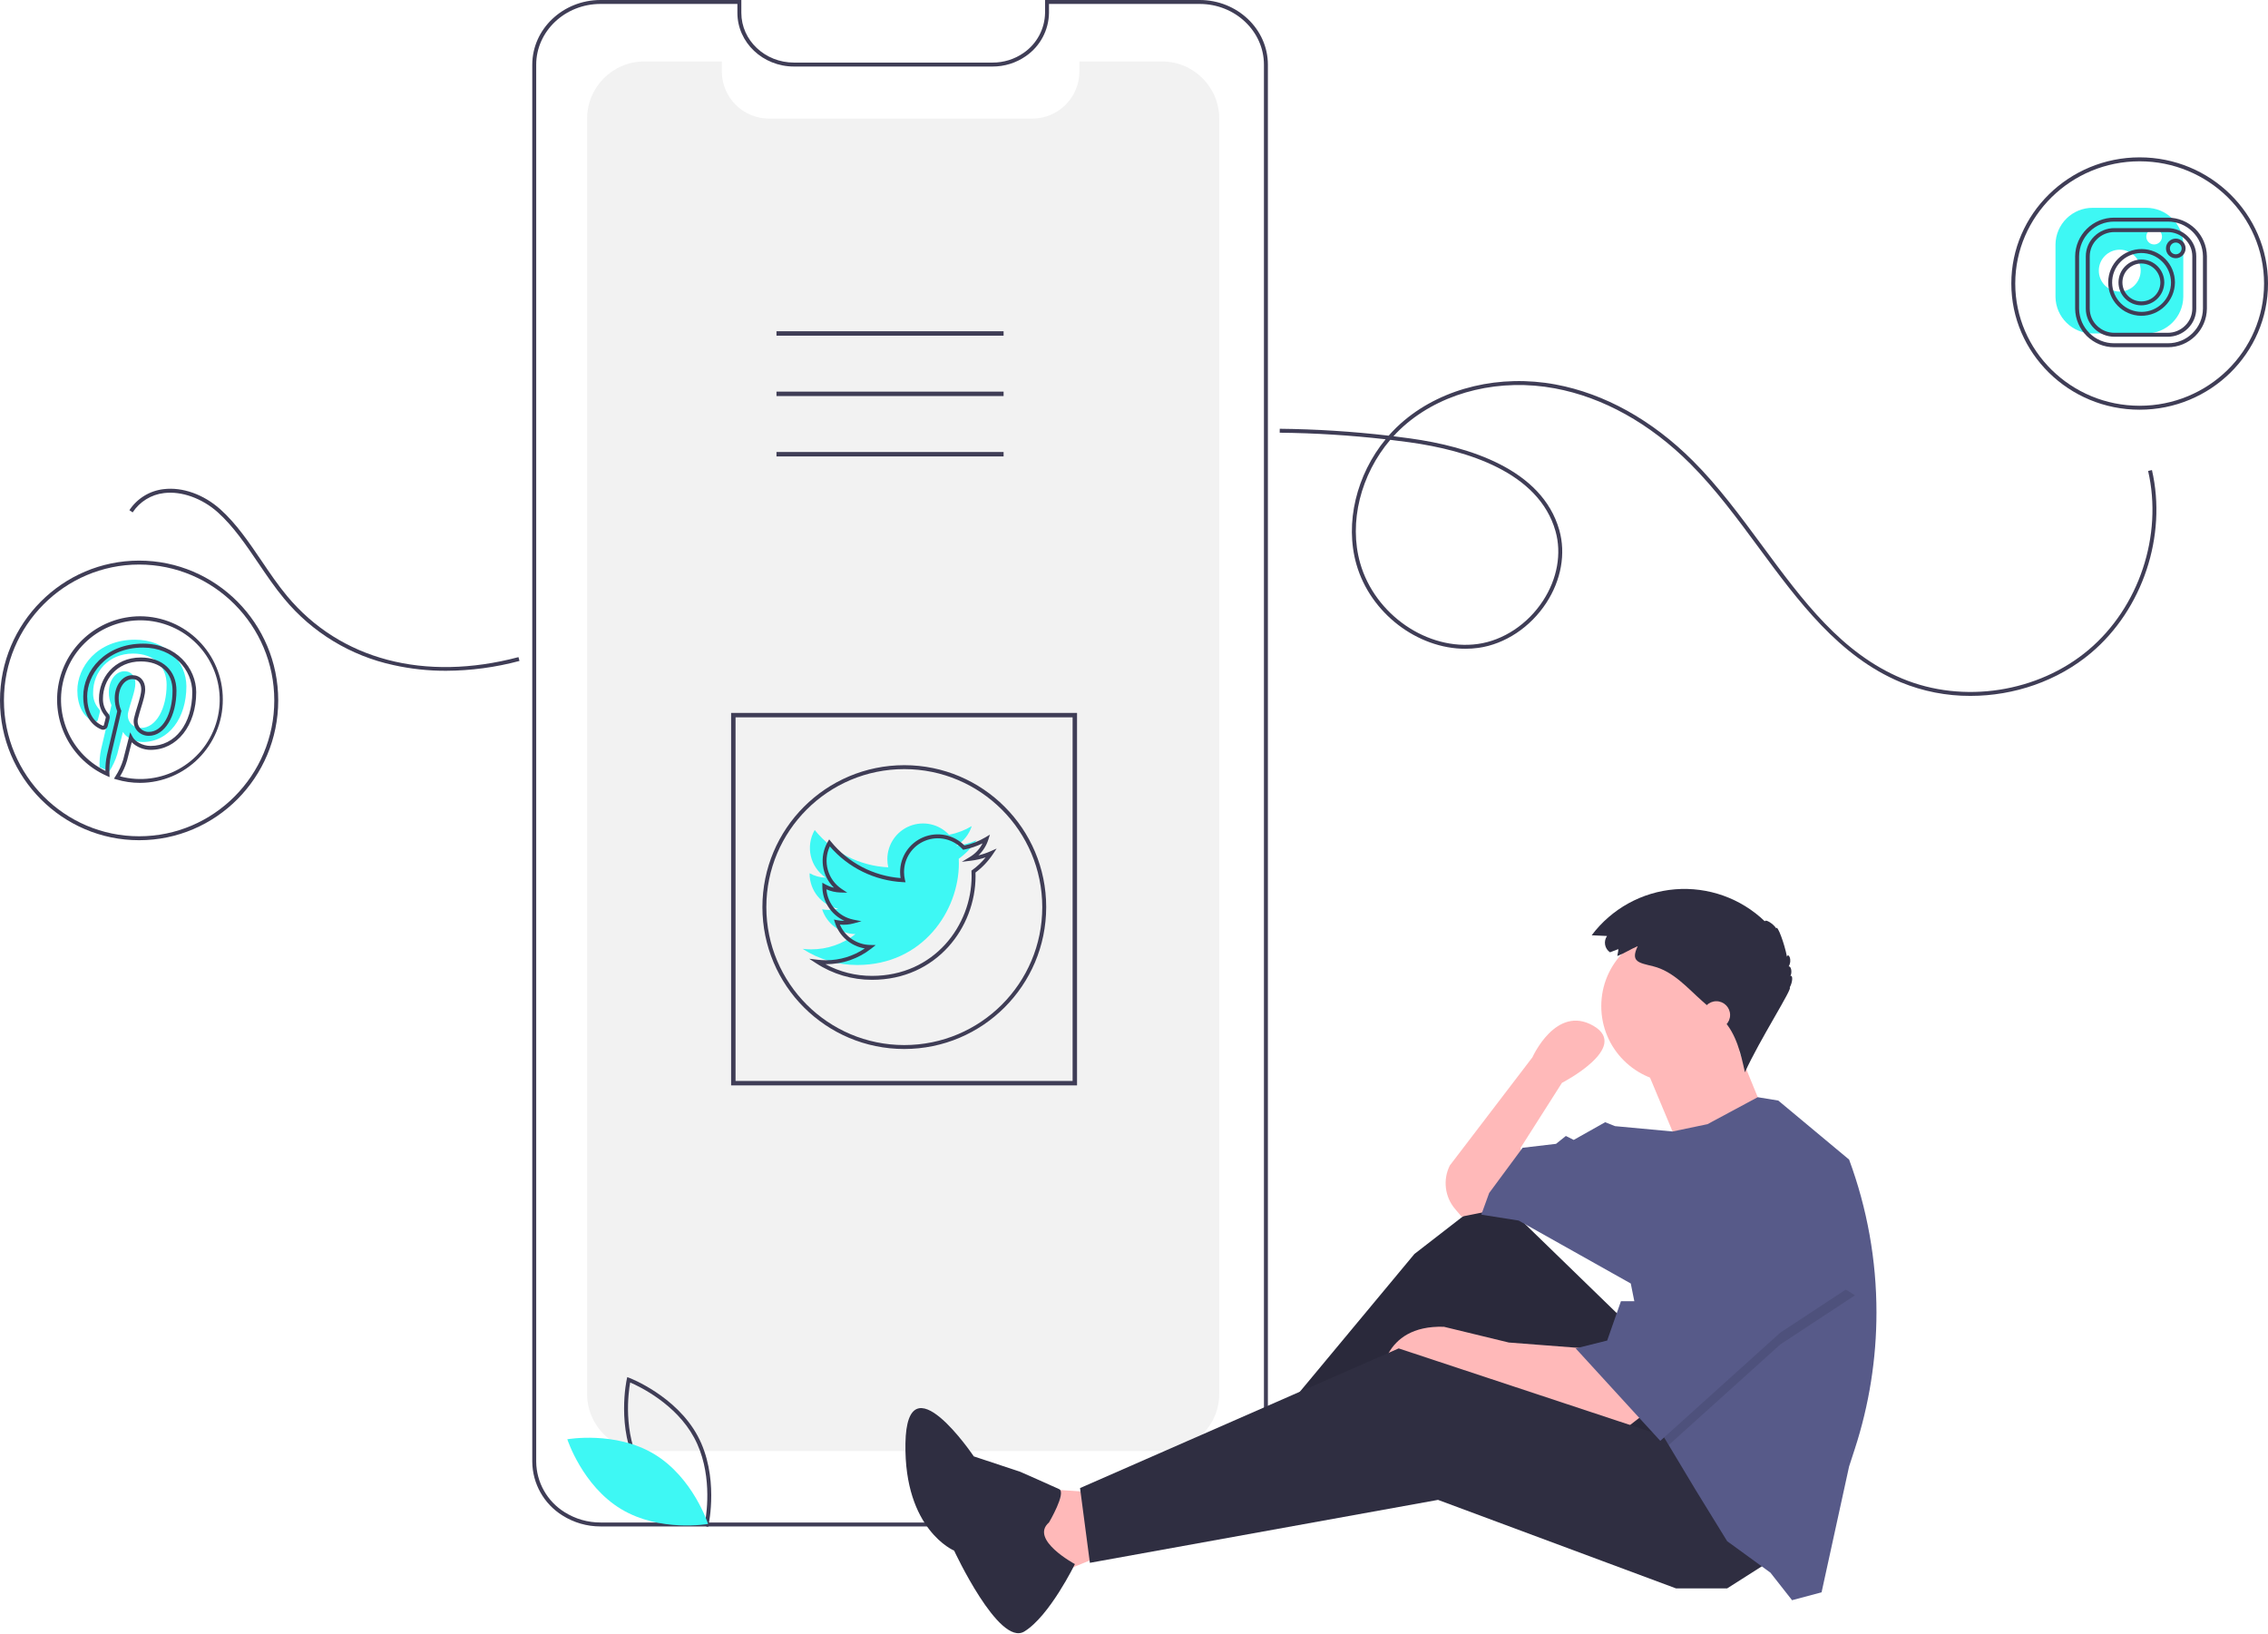
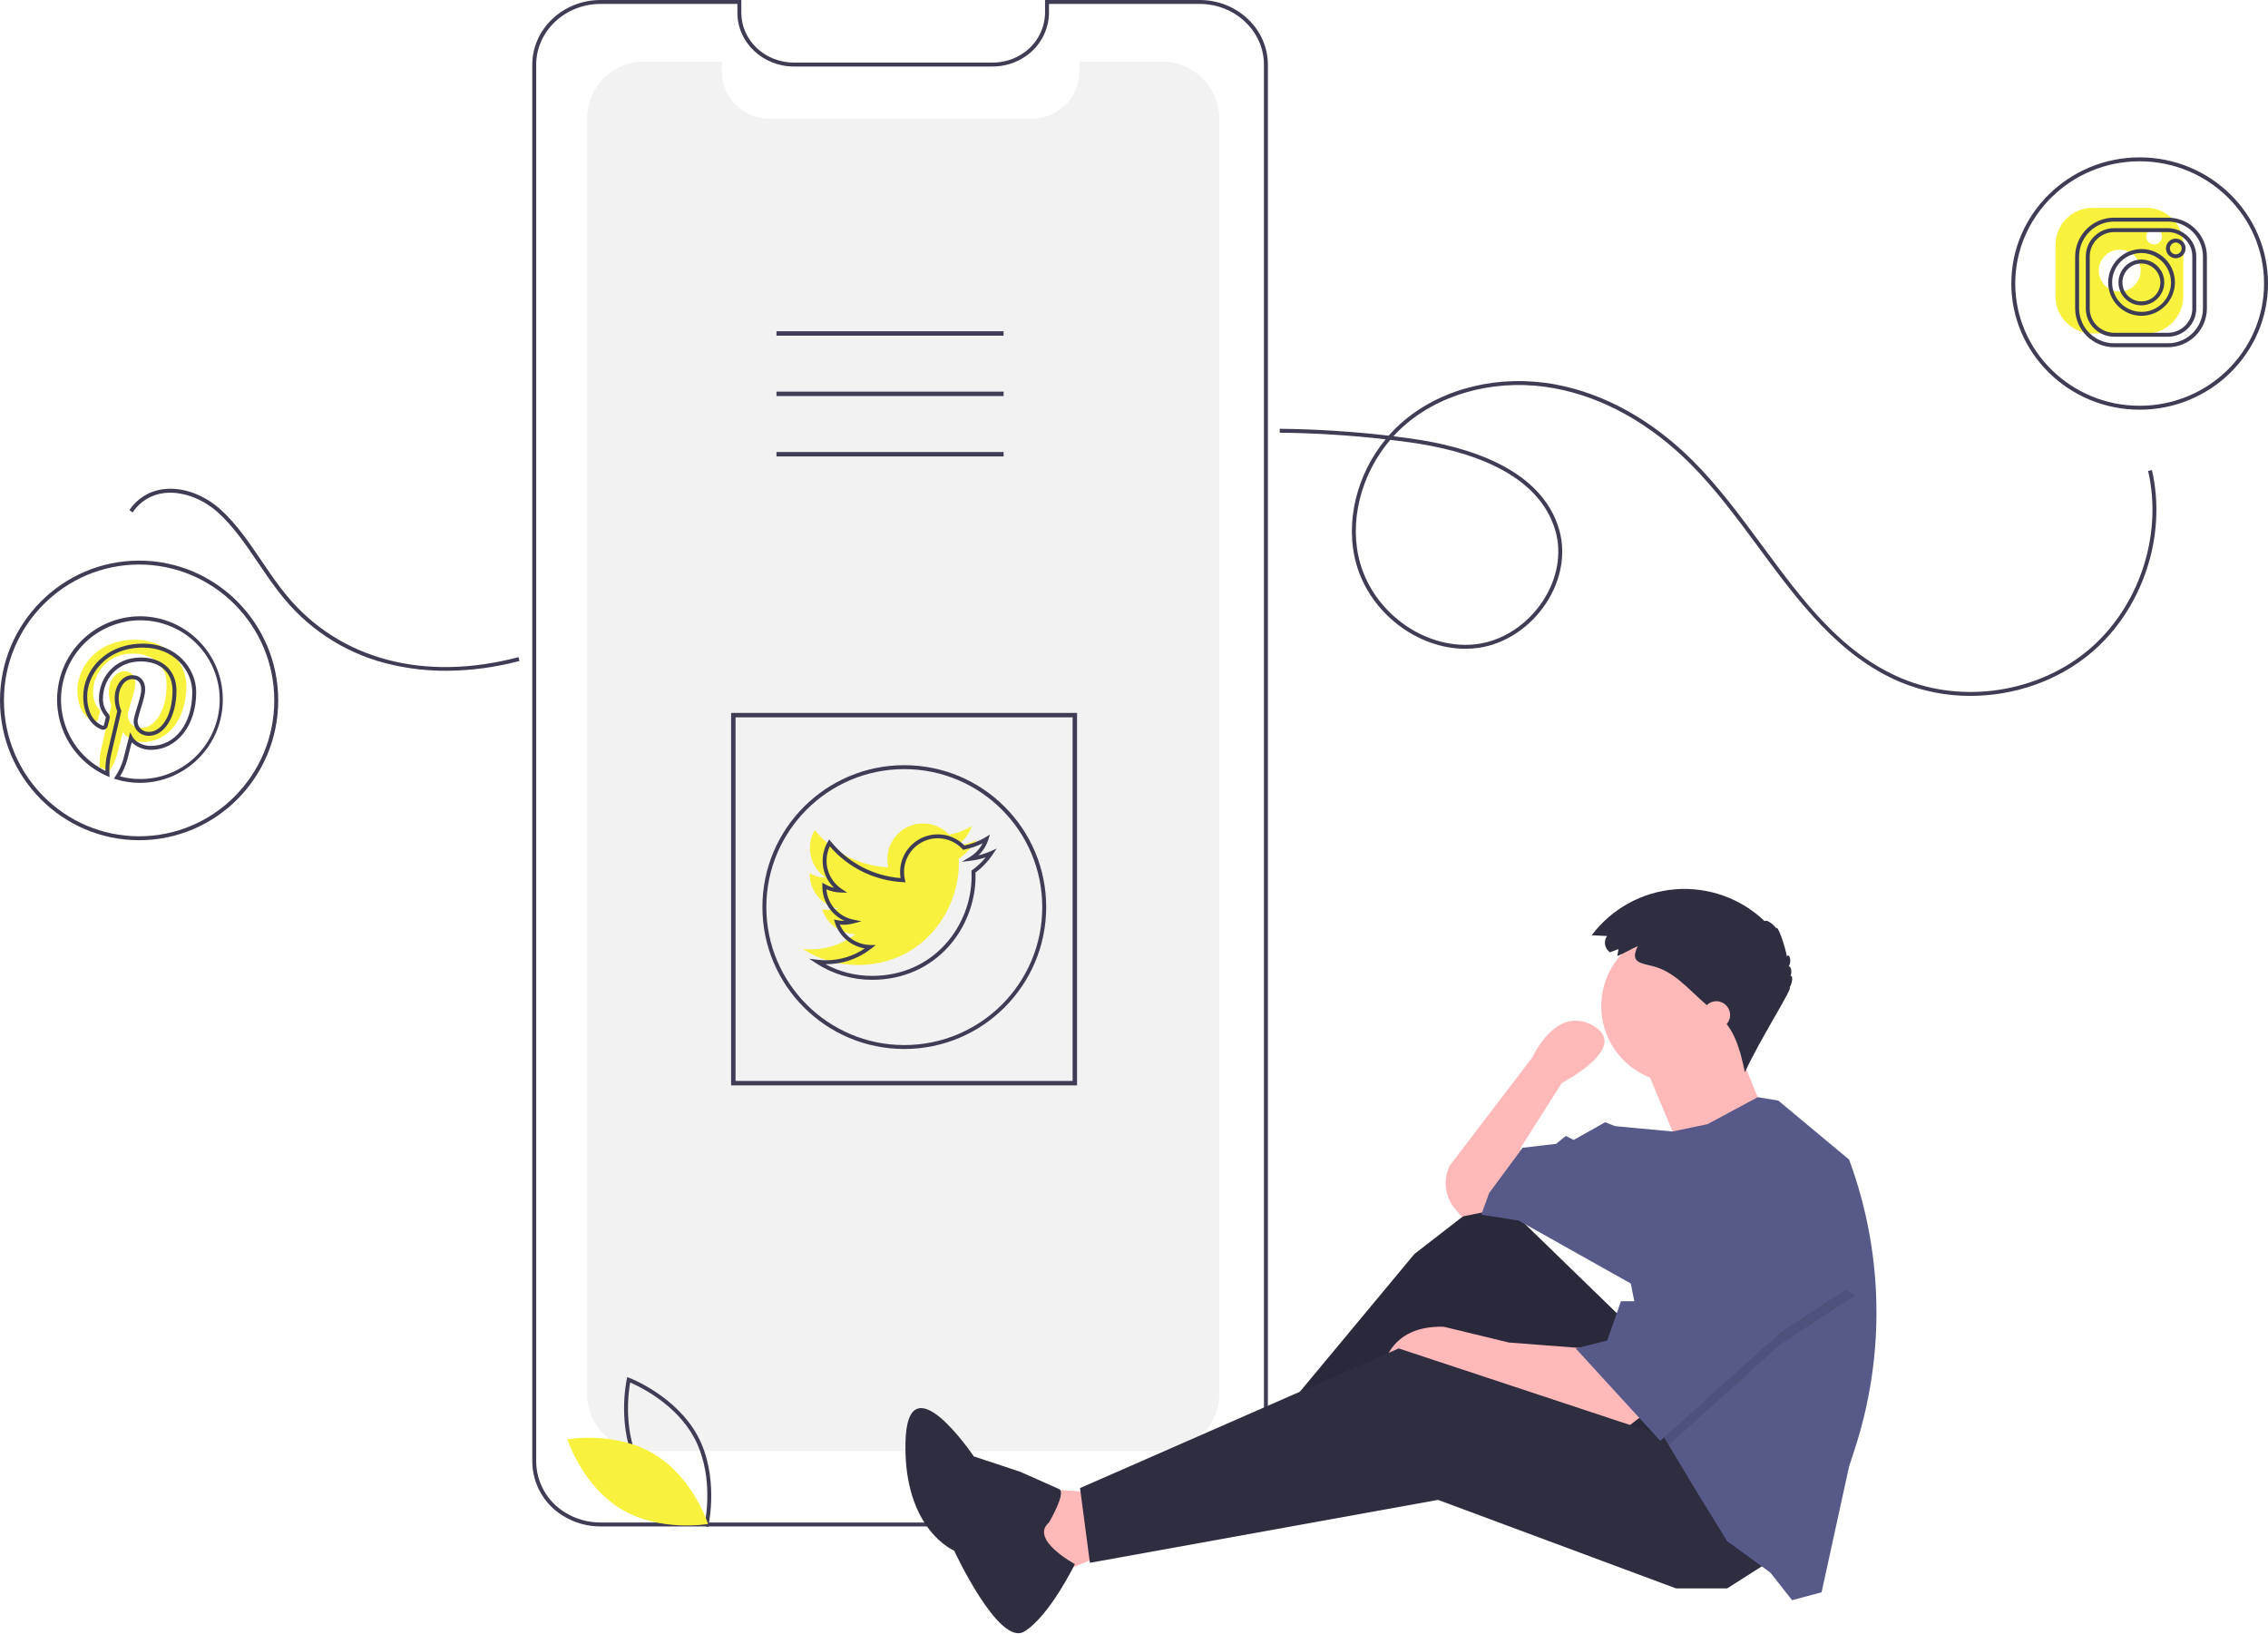
<svg xmlns="http://www.w3.org/2000/svg" id="b982bec5-b5e3-4679-8fe1-e58d73638aca" data-name="Layer 1" width="1153.088" height="830.283" viewBox="0 0 1153.088 830.283">
-   <path d="M118.22,383.749c0,16.22-8.98,28.33-22.2,28.33-4.45,0-8.62-2.42-10.05-5.15,0,0-2.39,9.52-2.9,11.37a34.173,34.173,0,0,1-4.06,8.73c-.79-.4-2.88-1.28-4.91-2.11a35.637,35.637,0,0,1,.73-9.04c.78-3.36,5.28-22.54,5.28-22.54a15.81,15.81,0,0,1-1.32-6.53c0-6.12,3.53-10.7,7.93-10.7,3.75,0,5.55,2.82,5.55,6.2,0,3.78-2.41,9.43-3.64,14.67a6.387,6.387,0,0,0,6.51,7.95c7.78,0,13.03-10.05,13.03-21.97,0-9.07-6.07-15.84-17.11-15.84-12.47,0-20.26,9.36-20.26,19.8a11.949,11.949,0,0,0,2.72,8.1,2.049,2.049,0,0,1,.59,2.31c-.2.76-.64,2.58-.85,3.32a1.414,1.414,0,0,1-2.05,1.04c-5.75-2.37-8.43-8.68-8.43-15.8,0-11.74,9.86-25.82,29.4-25.82C107.88,360.069,118.22,371.489,118.22,383.749Z" transform="translate(-23.45581 -34.85863)" fill="#3ef8f4" />
-   <path d="M1114.53,140.509h-27.08a18.853,18.853,0,0,0-18.95,18.63v26.61a18.845,18.845,0,0,0,18.95,18.62h27.08a18.845,18.845,0,0,0,18.95-18.62v-26.61A18.853,18.853,0,0,0,1114.53,140.509Zm-13.54,42.58a10.647,10.647,0,1,1,10.83-10.65A10.756,10.756,0,0,1,1100.99,183.089Zm17.6-23.95a3.991,3.991,0,1,1,4.06-3.99A4.016,4.016,0,0,1,1118.59,159.139Z" transform="translate(-23.45581 -34.85863)" fill="#3ef8f4" />
+   <path d="M118.22,383.749c0,16.22-8.98,28.33-22.2,28.33-4.45,0-8.62-2.42-10.05-5.15,0,0-2.39,9.52-2.9,11.37a34.173,34.173,0,0,1-4.06,8.73c-.79-.4-2.88-1.28-4.91-2.11a35.637,35.637,0,0,1,.73-9.04c.78-3.36,5.28-22.54,5.28-22.54a15.81,15.81,0,0,1-1.32-6.53c0-6.12,3.53-10.7,7.93-10.7,3.75,0,5.55,2.82,5.55,6.2,0,3.78-2.41,9.43-3.64,14.67a6.387,6.387,0,0,0,6.51,7.95c7.78,0,13.03-10.05,13.03-21.97,0-9.07-6.07-15.84-17.11-15.84-12.47,0-20.26,9.36-20.26,19.8a11.949,11.949,0,0,0,2.72,8.1,2.049,2.049,0,0,1,.59,2.31c-.2.76-.64,2.58-.85,3.32a1.414,1.414,0,0,1-2.05,1.04c-5.75-2.37-8.43-8.68-8.43-15.8,0-11.74,9.86-25.82,29.4-25.82C107.88,360.069,118.22,371.489,118.22,383.749Z" transform="translate(-23.45581 -34.85863)" fill="#f8f23e" />
+   <path d="M1114.53,140.509h-27.08a18.853,18.853,0,0,0-18.95,18.63v26.61a18.845,18.845,0,0,0,18.95,18.62h27.08a18.845,18.845,0,0,0,18.95-18.62v-26.61A18.853,18.853,0,0,0,1114.53,140.509Zm-13.54,42.58a10.647,10.647,0,1,1,10.83-10.65A10.756,10.756,0,0,1,1100.99,183.089Zm17.6-23.95a3.991,3.991,0,1,1,4.06-3.99A4.016,4.016,0,0,1,1118.59,159.139Z" transform="translate(-23.45581 -34.85863)" fill="#f8f23e" />
  <path d="M633.355,810.859H328.784a36.056,36.056,0,0,1-19.378-5.58,32.542,32.542,0,0,1-15.336-27.313V67.775c0-18.15,15.573-32.916,34.715-32.916H400.363v6.533c0,13.942,12.002,25.285,26.754,25.285H528.024A27.487,27.487,0,0,0,543.908,61.73a25.178,25.178,0,0,0,10.871-20.338V34.859h78.576c19.142,0,34.715,14.766,34.715,32.916V777.965A32.153,32.153,0,0,1,655.846,803.011,35.775,35.775,0,0,1,633.355,810.859Zm-304.57-774c-18.039,0-32.715,13.869-32.715,30.916V777.965a30.549,30.549,0,0,0,14.413,25.628,34.052,34.052,0,0,0,18.302,5.266H633.355a33.767,33.767,0,0,0,21.233-7.402,30.165,30.165,0,0,0,11.481-23.491V67.775c0-17.047-14.676-30.916-32.715-30.916H556.779v4.533a27.178,27.178,0,0,1-11.731,21.982A29.466,29.466,0,0,1,528.024,68.676H427.117c-15.855,0-28.754-12.24-28.754-27.285V36.859Z" transform="translate(-23.45581 -34.85863)" fill="#3f3d56" />
  <path d="M643.353,95.229V743.429a29.139,29.139,0,0,1-29.13,29.11h-263.15a29.079,29.079,0,0,1-29.13-29.11V95.229a29.127,29.127,0,0,1,29.13-29.13h39.38v5.05a23.987,23.987,0,0,0,23.98,23.99h133.84a23.789,23.789,0,0,0,14.22-4.68,22.284,22.284,0,0,0,2.36-1.98,23.917,23.917,0,0,0,7.4-17.33v-5.05h41.97A29.121,29.121,0,0,1,643.353,95.229Z" transform="translate(-23.45581 -34.85863)" fill="#f2f2f2" />
  <path d="M571.041,586.645H395.164V397.283H571.041Zm-173.622-2.255h171.367V399.538h-171.367Z" transform="translate(-23.45581 -34.85863)" fill="#3f3d56" />
  <rect x="394.774" y="168.398" width="115.467" height="2.255" fill="#3f3d56" />
  <rect x="394.774" y="199.092" width="115.467" height="2.255" fill="#3f3d56" />
  <rect x="394.774" y="229.785" width="115.467" height="2.255" fill="#3f3d56" />
  <path d="M383.448,811.126l-1.073-.402c-.236-.089-23.708-9.082-34.704-29.474-10.996-20.393-5.612-44.945-5.556-45.19l.253-1.118,1.073.402c.236.089,23.708,9.082,34.704,29.474,10.996,20.393,5.612,44.945,5.556,45.19Zm-34.017-30.825c9.296,17.241,27.845,26.079,32.545,28.097.894-5.037,3.696-25.406-5.592-42.631-9.287-17.223-27.843-26.074-32.545-28.097C342.945,742.71,340.144,763.077,349.432,780.3Z" transform="translate(-23.45581 -34.85863)" fill="#3f3d56" />
-   <path d="M356.074,774.096c19.761,11.889,27.371,35.503,27.371,35.503s-24.428,4.339-44.188-7.55-27.371-35.503-27.371-35.503S336.314,762.208,356.074,774.096Z" transform="translate(-23.45581 -34.85863)" fill="#3ef8f4" />
+   <path d="M356.074,774.096c19.761,11.889,27.371,35.503,27.371,35.503s-24.428,4.339-44.188-7.55-27.371-35.503-27.371-35.503S336.314,762.208,356.074,774.096Z" transform="translate(-23.45581 -34.85863)" fill="#f8f23e" />
  <polygon points="554.114 758.5 524.114 756.5 534.114 801.5 568.114 787.5 554.114 758.5" fill="#ffb9b9" />
  <polygon points="829.114 674.5 759.114 606.5 719.114 637.5 640.114 732.5 649.114 746.5 745.114 681.5 810.114 766.5 872.114 735.5 829.114 674.5" fill="#2f2e41" />
  <polygon points="829.114 674.5 759.114 606.5 719.114 637.5 640.114 732.5 649.114 746.5 745.114 681.5 810.114 766.5 872.114 735.5 829.114 674.5" opacity="0.1" />
  <path d="M858.57,754.359l-9,7-73-25-17-7-34,7s0-28,32-27l33,8,39,3Z" transform="translate(-23.45581 -34.85863)" fill="#ffb9b9" />
  <polygon points="900.114 793.5 878.114 807.5 852.114 807.5 731.114 762.5 554.114 794.5 549.114 756.5 711.114 685.5 853.114 732.5 900.114 793.5" fill="#2f2e41" />
  <path d="M781.57,650.359l-15,3-3.269-3.814a20.206,20.206,0,0,1-2.731-22.186h0l42-55s12-27,31-16-16,29-16,29l-21,33,2,17Z" transform="translate(-23.45581 -34.85863)" fill="#ffb9b9" />
  <circle cx="853.114" cy="511.5" r="39" fill="#ffb9b9" />
  <path d="M859.07,574.859l18,43,43-18s-14-34-14-35S859.07,574.859,859.07,574.859Z" transform="translate(-23.45581 -34.85863)" fill="#ffb9b9" />
  <path d="M977.48,702.069a224.08,224.08,0,0,1-10.99,69.31l-2.92,8.98-14,64-15,4-11-14-22-16-16-26-13.72-22.86-4.28-7.14-15-75-57-32-19-3,4-11,17-23,17-2,5-4,4,2,16-9,5,2,29.24,2.72,17.76-3.72,25.54-13.71,10.46,1.71,36,30A223.883,223.883,0,0,1,977.48,702.069Z" transform="translate(-23.45581 -34.85863)" fill="#575a89" />
  <path d="M556.778,808.843s8.957-15.18,5.174-16.952-19.849-8.837-19.849-8.837l-23.561-7.808s-33.997-50.527-34.743-6.588,24.754,54.501,24.754,54.501,22.743,48.945,35.626,41.14,25.774-34.299,25.774-34.299S546.721,817.51,556.778,808.843Z" transform="translate(-23.45581 -34.85863)" fill="#2f2e41" />
  <polygon points="943.114 658.5 905.114 683.5 848.394 734.64 844.114 727.5 832.114 667.5 835.114 667.5 866.114 610.5 943.114 658.5" opacity="0.1" />
  <polygon points="866.114 604.5 835.114 661.5 824.114 661.5 817.114 681.5 801.114 685.5 844.114 732.5 905.114 677.5 943.114 652.5 866.114 604.5" fill="#575a89" />
  <path d="M846.236,517.36,842.01,518.986a5.899,5.899,0,0,1-1.508-8.292l-7.809-.365a58.965,58.965,0,0,1,88.027-7.095c.356-1.224,4.231,1.158,5.813,3.573.532-1.992,4.165,7.639,5.451,14.447.595-2.267,2.883,1.393.879,4.904,1.27-.186,1.844,3.064.86,4.874,1.389-.653,1.155,3.226-.351,5.818,1.983-.176-15.636,27.167-22.769,43.147-2.071-9.517-4.4-19.538-11.079-26.628-1.135-1.205-2.378-2.303-3.62-3.398l-6.713-5.926c-7.806-6.89-14.907-15.394-25.306-17.97-7.146-1.77-11.665-2.169-7.77-10.222-3.519,1.468-6.804,3.652-10.355,5.016C845.808,519.745,846.305,518.486,846.236,517.36Z" transform="translate(-23.45581 -34.85863)" fill="#2f2e41" />
  <circle cx="872.614" cy="516" r="7" fill="#ffb9b9" />
-   <path d="M510.902,471.426c.038.769.058,1.557.058,2.346,0,23.996-18.266,51.664-51.664,51.664a50.68,50.68,0,0,1-27.764-8.21,35.792,35.792,0,0,0,4.326.269,36.384,36.384,0,0,0,22.535-7.768,18.19,18.19,0,0,1-16.959-12.613,18.28,18.28,0,0,0,3.423.327,17.829,17.829,0,0,0,4.768-.635,18.157,18.157,0,0,1-14.555-17.804v-.212a17.805,17.805,0,0,0,8.249,2.269,18.204,18.204,0,0,1-5.653-24.246,51.427,51.427,0,0,0,37.397,18.977,18.457,18.457,0,0,1-.461-4.153,18.133,18.133,0,0,1,31.379-12.402,36.263,36.263,0,0,0,11.536-4.403,18.325,18.325,0,0,1-7.979,10.056,36.88,36.88,0,0,0,10.402-2.865A36.862,36.862,0,0,1,510.902,471.426Z" transform="translate(-23.45581 -34.85863)" fill="#3ef8f4" />
+   <path d="M510.902,471.426c.038.769.058,1.557.058,2.346,0,23.996-18.266,51.664-51.664,51.664a50.68,50.68,0,0,1-27.764-8.21,35.792,35.792,0,0,0,4.326.269,36.384,36.384,0,0,0,22.535-7.768,18.19,18.19,0,0,1-16.959-12.613,18.28,18.28,0,0,0,3.423.327,17.829,17.829,0,0,0,4.768-.635,18.157,18.157,0,0,1-14.555-17.804v-.212a17.805,17.805,0,0,0,8.249,2.269,18.204,18.204,0,0,1-5.653-24.246,51.427,51.427,0,0,0,37.397,18.977,18.457,18.457,0,0,1-.461-4.153,18.133,18.133,0,0,1,31.379-12.402,36.263,36.263,0,0,0,11.536-4.403,18.325,18.325,0,0,1-7.979,10.056,36.88,36.88,0,0,0,10.402-2.865A36.862,36.862,0,0,1,510.902,471.426Z" transform="translate(-23.45581 -34.85863)" fill="#f8f23e" />
  <path d="M483.22,568.142a72.142,72.142,0,1,1,72.141-72.142A72.223,72.223,0,0,1,483.22,568.142Zm0-142.283a70.142,70.142,0,1,0,70.141,70.142A70.221,70.221,0,0,0,483.22,425.859ZM466.779,532.974a51.742,51.742,0,0,1-28.312-8.369l-3.587-2.335,4.25.504a35.843,35.843,0,0,0,4.21.256A35.136,35.136,0,0,0,463.146,517.01a19.141,19.141,0,0,1-15.175-13.061l-.519-1.624,1.67.34a16.435,16.435,0,0,0,3.633.312A19.225,19.225,0,0,1,441.553,485.545v-1.933l1.489.836a16.761,16.761,0,0,0,4.416,1.709,19.171,19.171,0,0,1-3.166-23.317l.727-1.253.914,1.124a50.579,50.579,0,0,0,35.389,18.532,19.502,19.502,0,0,1-.236-3.062,19.134,19.134,0,0,1,32.723-13.492,35.021,35.021,0,0,0,10.674-4.175l2.262-1.342-.799,2.506a19.049,19.049,0,0,1-5.033,8.021,35.7,35.7,0,0,0,6.111-2.063l3.144-1.391L528.261,469.106a37.767,37.767,0,0,1-8.86,9.341c.023.611.034,1.232.034,1.853C519.435,506.192,499.74,532.974,466.779,532.974Zm-23.685-7.945a49.827,49.827,0,0,0,23.685,5.945c31.709,0,50.656-25.766,50.656-50.675,0-.771-.018-1.541-.055-2.293l-.026-.541.438-.317a35.852,35.852,0,0,0,6.793-6.422,37.953,37.953,0,0,1-7.453,1.685l-4.673.573,4.037-2.423a17.231,17.231,0,0,0,6.51-6.967,36.86,36.86,0,0,1-9.345,3.166l-.543.105-.378-.403a17.134,17.134,0,0,0-29.654,11.72,16.83,16.83,0,0,0,.441,3.908l.311,1.298-1.333-.066a52.561,52.561,0,0,1-37.157-18.193,17.175,17.175,0,0,0,6.005,21.628l2.865,1.917-3.446-.086a18.84,18.84,0,0,1-7.16-1.618,17.199,17.199,0,0,0,13.696,15.396l4.155.835-4.089,1.11a19.182,19.182,0,0,1-6.92.577,17.154,17.154,0,0,0,15.446,10.367l2.805.054-2.207,1.732a37.136,37.136,0,0,1-23.157,7.989C443.259,525.03,443.177,525.03,443.094,525.029Z" transform="translate(-23.45581 -34.85863)" fill="#3f3d56" />
  <path d="M1111.989,190.084a11.644,11.644,0,1,1,11.83-11.643A11.75,11.75,0,0,1,1111.989,190.084Zm0-21.286a9.645,9.645,0,1,0,9.83,9.643A9.749,9.749,0,0,0,1111.989,168.798Z" transform="translate(-23.45581 -34.85863)" fill="#3f3d56" />
  <path d="M1125.526,206.048h-27.074a14.617,14.617,0,0,1-10.259-4.192,14.032,14.032,0,0,1-4.278-10.112V165.137a14.141,14.141,0,0,1,4.273-10.106,14.493,14.493,0,0,1,10.264-4.197h27.074a14.612,14.612,0,0,1,10.259,4.193,14.028,14.028,0,0,1,4.278,10.111v26.607a14.143,14.143,0,0,1-4.273,10.107A14.494,14.494,0,0,1,1125.526,206.048Zm-27.074-53.214a12.505,12.505,0,0,0-8.857,3.619,12.156,12.156,0,0,0-3.68,8.685v26.607a12.05,12.05,0,0,0,3.675,8.681,12.628,12.628,0,0,0,8.862,3.623h27.074a12.51,12.51,0,0,0,8.857-3.619,12.158,12.158,0,0,0,3.68-8.685V165.137a12.043,12.043,0,0,0-3.675-8.68,12.626,12.626,0,0,0-8.862-3.624Zm13.537,42.572a16.967,16.967,0,1,1,17.245-16.964A17.126,17.126,0,0,1,1111.989,195.405Zm0-31.929a14.967,14.967,0,1,0,15.245,14.964A15.124,15.124,0,0,0,1111.989,163.477Zm17.599,2.661a4.991,4.991,0,1,1,5.061-4.991A5.033,5.033,0,0,1,1129.587,166.137Zm0-7.982a2.992,2.992,0,1,0,3.061,2.991A3.03,3.03,0,0,0,1129.587,158.155Z" transform="translate(-23.45581 -34.85863)" fill="#3f3d56" />
  <path d="M1111.293,243.141c-35.979,0-65.25-28.773-65.25-64.141s29.271-64.142,65.25-64.142c35.98,0,65.251,28.774,65.251,64.142S1147.273,243.141,1111.293,243.141Zm0-126.283c-34.876,0-63.25,27.876-63.25,62.142,0,34.265,28.374,62.141,63.25,62.141,34.877,0,63.251-27.876,63.251-62.141C1174.544,144.735,1146.17,116.859,1111.293,116.859Zm14.232,94.511h-27.074a19.813,19.813,0,0,1-19.952-19.625V165.137a19.813,19.813,0,0,1,19.952-19.625h27.074a19.813,19.813,0,0,1,19.952,19.625v26.607A19.813,19.813,0,0,1,1125.526,211.369Zm-27.074-63.857a17.811,17.811,0,0,0-17.952,17.625v26.607a17.811,17.811,0,0,0,17.952,17.625h27.074a17.811,17.811,0,0,0,17.952-17.625V165.137a17.811,17.811,0,0,0-17.952-17.625Z" transform="translate(-23.45581 -34.85863)" fill="#3f3d56" />
  <path d="M94.181,462c-38.998,0-70.726-31.882-70.726-71.071s31.728-71.071,70.726-71.071S164.907,351.741,164.907,390.929,133.179,462,94.181,462Zm0-140.142c-37.896,0-68.726,30.985-68.726,69.071s30.83,69.071,68.726,69.071,68.726-30.985,68.726-69.071S132.077,321.859,94.181,321.859Zm.417,110.991a42.189,42.189,0,0,1-11.943-1.739l-1.265-.373.7-1.117a32.891,32.891,0,0,0,4.014-8.588c.507-1.819,2.873-11.255,2.896-11.35l.638-2.544,1.218,2.323c1.189,2.268,4.94,4.613,9.159,4.613,12.483,0,21.201-11.237,21.201-27.328,0-11.147-9.366-22.677-25.039-22.677-19.589,0-28.4,14.513-28.4,24.818,0,7.412,2.846,12.833,7.809,14.872a.614.614,0,0,0,.463.046.625.625,0,0,0,.246-.408c.11-.402.284-1.102.454-1.782.15-.603.297-1.19.392-1.544.179-.672.19-.712-.39-1.409a12.972,12.972,0,0,1-2.949-8.741c0-10.084,7.449-20.802,21.255-20.802,11.004,0,18.115,6.608,18.115,16.834,0,13.1-6.035,22.979-14.038,22.979a7.762,7.762,0,0,1-6.156-2.853,7.297,7.297,0,0,1-1.318-6.329c.456-1.943,1.067-3.928,1.658-5.848,1.003-3.261,1.952-6.341,1.952-8.596,0-1.22-.328-5.201-4.546-5.201-3.888,0-6.933,4.262-6.933,9.704a15.062,15.062,0,0,0,1.217,6.087l.16.322-.081.352s-4.499,19.175-5.289,22.533a35.204,35.204,0,0,0-.69,9.219l.061,1.6-1.465-.647A42.374,42.374,0,0,1,94.617,348.156a42.216,42.216,0,0,1,42.116,42.357A42.284,42.284,0,0,1,94.599,432.85Zm-10.119-3.307a40.335,40.335,0,1,0-7.409-2.767,34.815,34.815,0,0,1,.78-8.128c.729-3.098,4.612-19.651,5.211-22.203a17.424,17.424,0,0,1-1.271-6.635c0-6.563,3.924-11.704,8.933-11.704,3.977,0,6.546,2.827,6.546,7.201,0,2.555-.991,5.775-2.041,9.184-.581,1.887-1.182,3.839-1.622,5.716a5.335,5.335,0,0,0,.938,4.629,5.774,5.774,0,0,0,4.589,2.096c6.863,0,12.038-9.019,12.038-20.979,0-9.15-6.175-14.834-16.115-14.834-12.506,0-19.255,9.687-19.255,18.802a11.061,11.061,0,0,0,2.482,7.457,2.976,2.976,0,0,1,.79,3.209c-.093.348-.236.923-.384,1.513-.174.698-.353,1.415-.463,1.816a2.403,2.403,0,0,1-3.403,1.693c-5.664-2.327-9.047-8.578-9.047-16.721,0-13.183,11.371-26.818,30.4-26.818,16.925,0,27.039,12.547,27.039,24.677,0,16.994-9.757,29.328-23.201,29.328a13.903,13.903,0,0,1-9.589-3.861c-.733,2.911-2.026,8.027-2.394,9.349A32.948,32.948,0,0,1,84.48,429.543Z" transform="translate(-23.45581 -34.85863)" fill="#3f3d56" />
  <path d="M1025.269,388.633a92.172,92.172,0,0,1-35.437-6.937c-31.354-13.07-52.117-41.214-72.196-68.432-10.841-14.694-22.05-29.888-34.855-42.681-20.518-20.5-44.321-33.744-68.837-38.3-27.552-5.122-55.628,1.502-75.102,17.712a70.484,70.484,0,0,0-6.944,6.639q4.263.518,8.503,1.105c29.733,4.121,67.025,15.549,75.823,46.597,3.378,11.917.974,25.408-6.594,37.011-8.109,12.433-21.016,20.982-34.522,22.869a47.996,47.996,0,0,1-6.643.459c-24.326.001-48.293-18.081-55.39-42.936-6.01-21.049.054-45.577,14.841-63.56a524.844,524.844,0,0,0-53.839-3.346l.021-2a526.674,526.674,0,0,1,55.375,3.512,72.511,72.511,0,0,1,8.089-7.887c19.926-16.587,48.616-23.368,76.746-18.142,24.915,4.63,49.081,18.065,69.886,38.852,12.911,12.899,24.165,28.155,35.05,42.908,20.835,28.241,40.514,54.916,71.356,67.773,31.001,12.923,69.066,7.044,94.723-14.627,25.659-21.67,37.822-58.217,30.268-90.941l1.949-.45c7.719,33.436-4.71,70.778-30.926,92.92C1069.672,381.062,1047.431,388.632,1025.269,388.633ZM730.291,258.456c-14.988,17.566-21.236,41.913-15.291,62.734,7.479,26.196,34.322,44.607,59.831,41.046,12.943-1.808,25.326-10.025,33.124-21.981,7.252-11.119,9.565-24.012,6.346-35.374-8.504-30.008-45.03-41.122-74.175-45.16Q735.225,259.042,730.291,258.456Z" transform="translate(-23.45581 -34.85863)" fill="#3f3d56" />
  <path d="M250.222,375.863a121.197,121.197,0,0,1-26.694-2.883,99.228,99.228,0,0,1-55.582-33.743c-4.691-5.618-8.963-11.924-13.095-18.024-6.272-9.258-12.757-18.833-20.724-25.957-7.927-7.088-18.364-10.817-27.23-9.741a22.171,22.171,0,0,0-16.001,9.837l-1.652-1.127A24.116,24.116,0,0,1,106.655,283.529c9.561-1.163,20.335,2.661,28.806,10.235,8.151,7.289,14.707,16.967,21.047,26.326,4.104,6.059,8.348,12.323,12.974,17.863,26.98,32.308,69.835,43.597,117.58,30.975l.511,1.934A146.555,146.555,0,0,1,250.222,375.863Z" transform="translate(-23.45581 -34.85863)" fill="#3f3d56" />
</svg>
